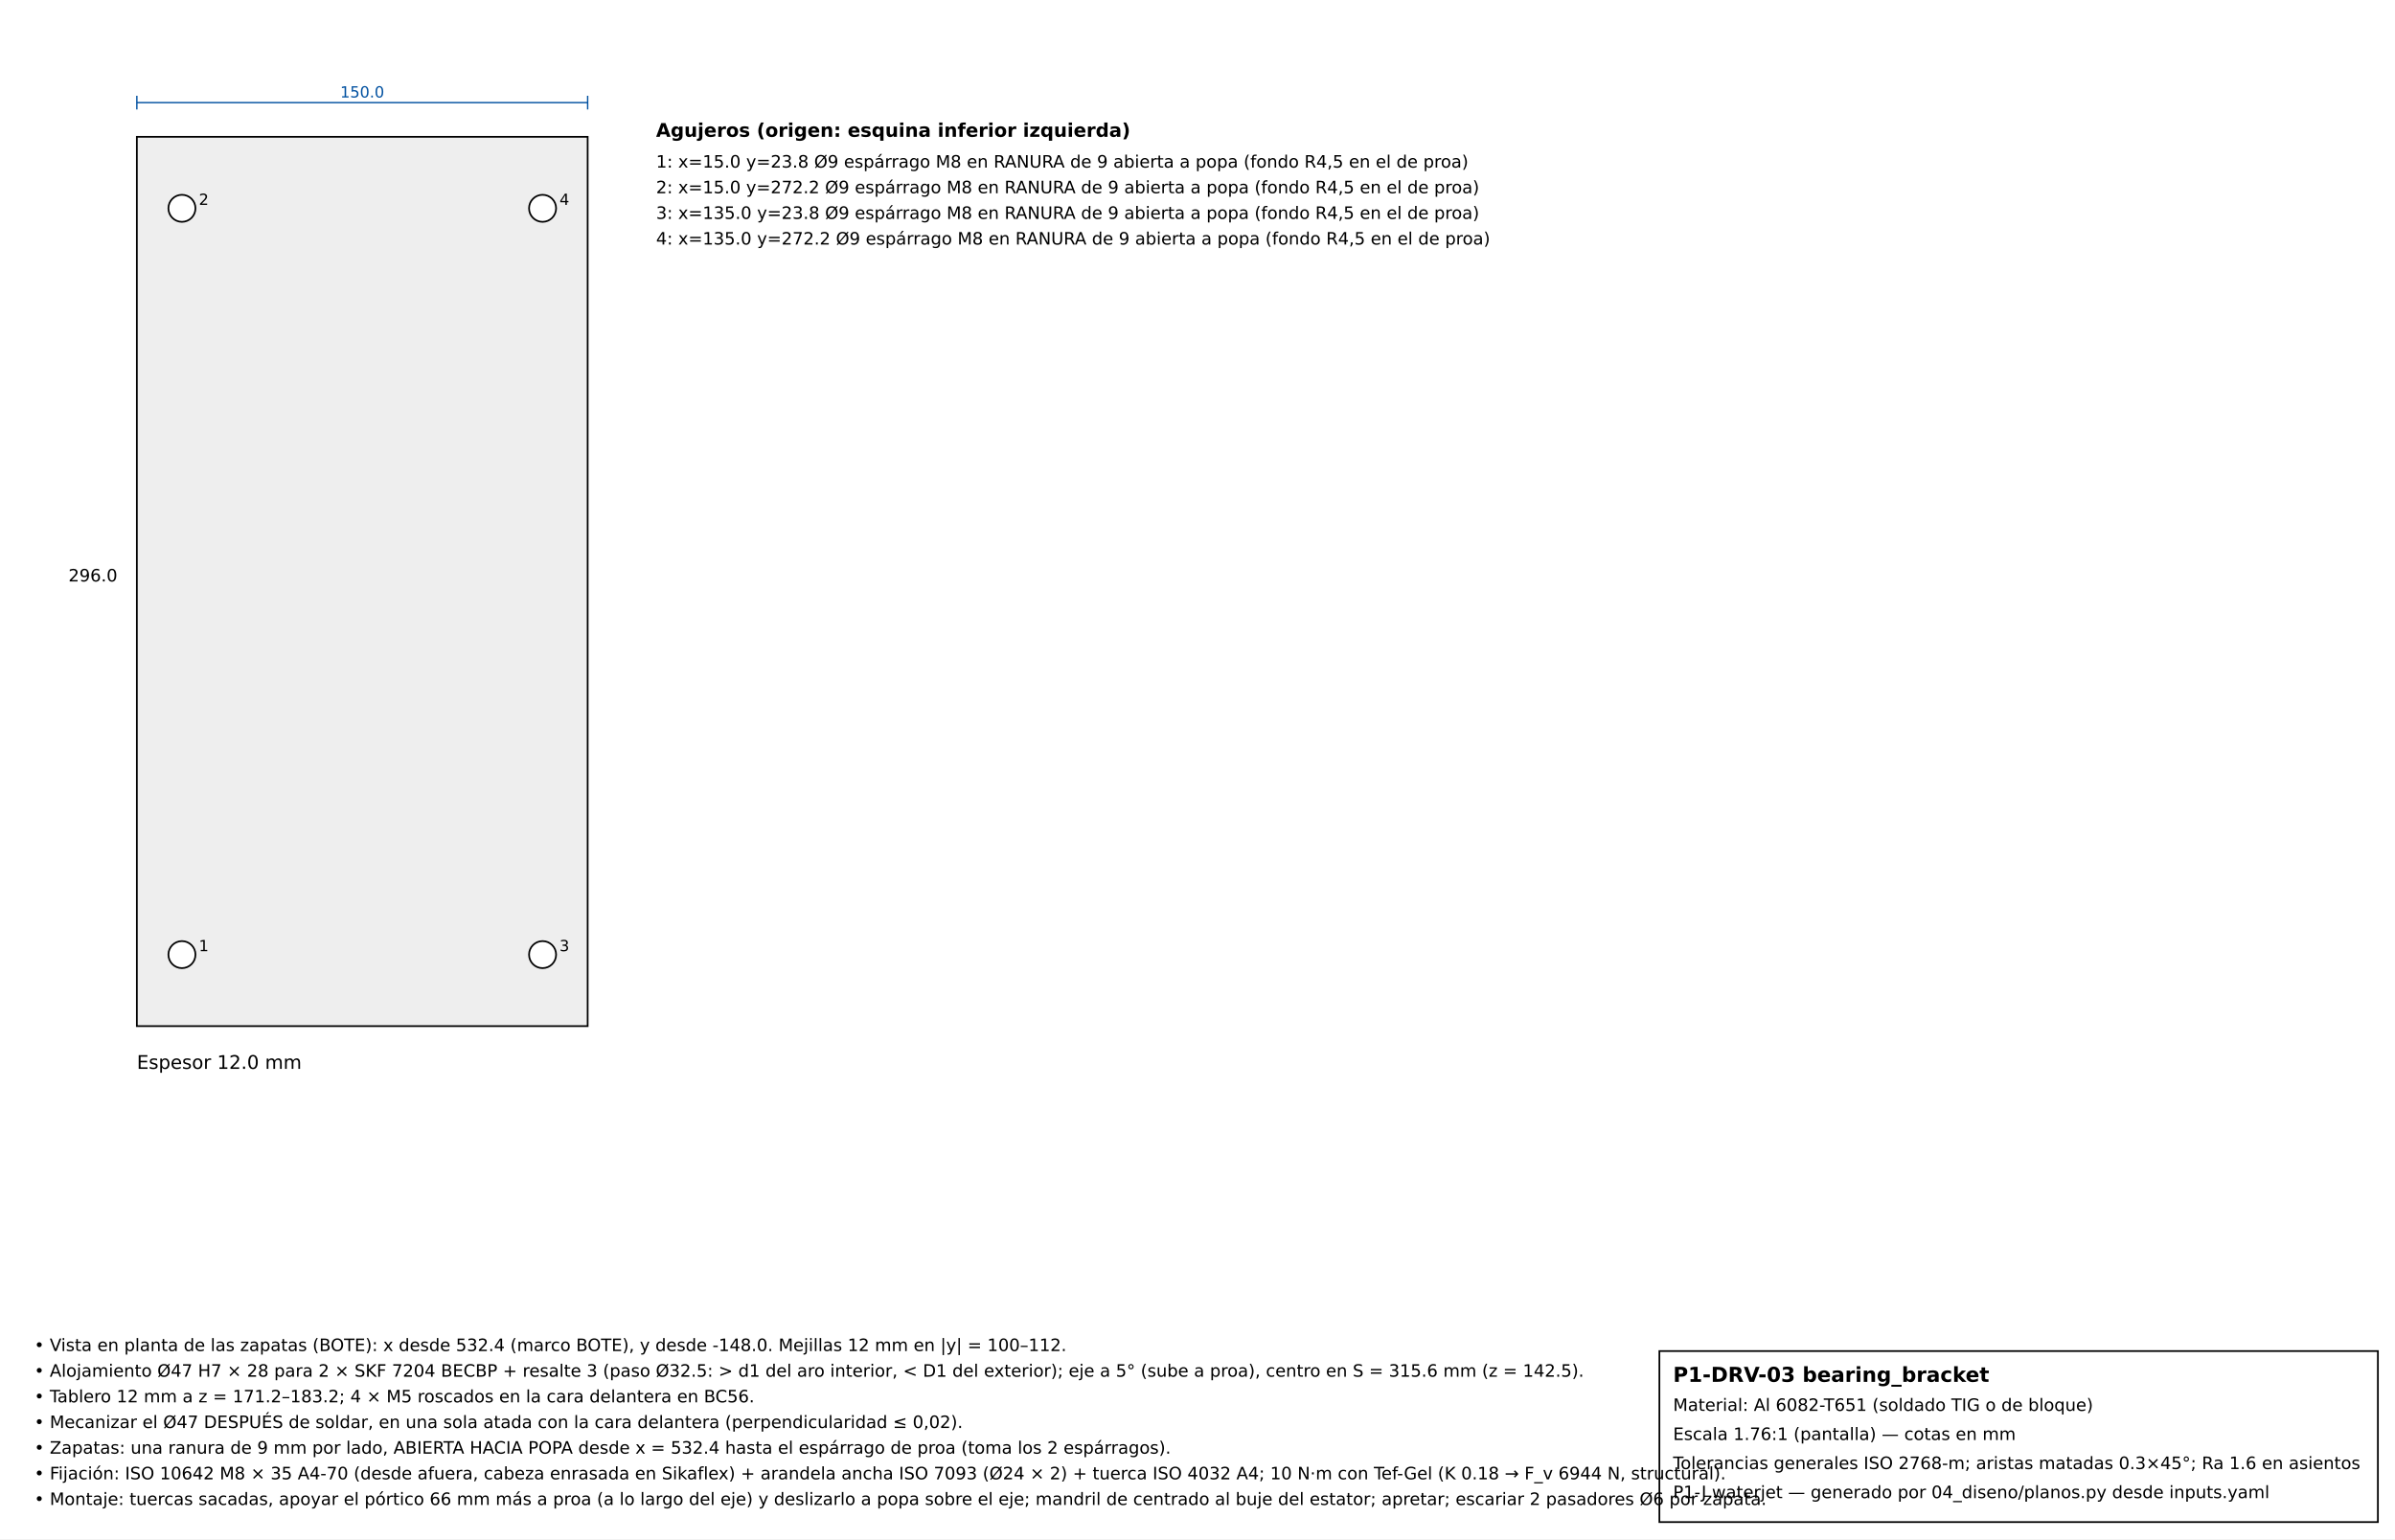
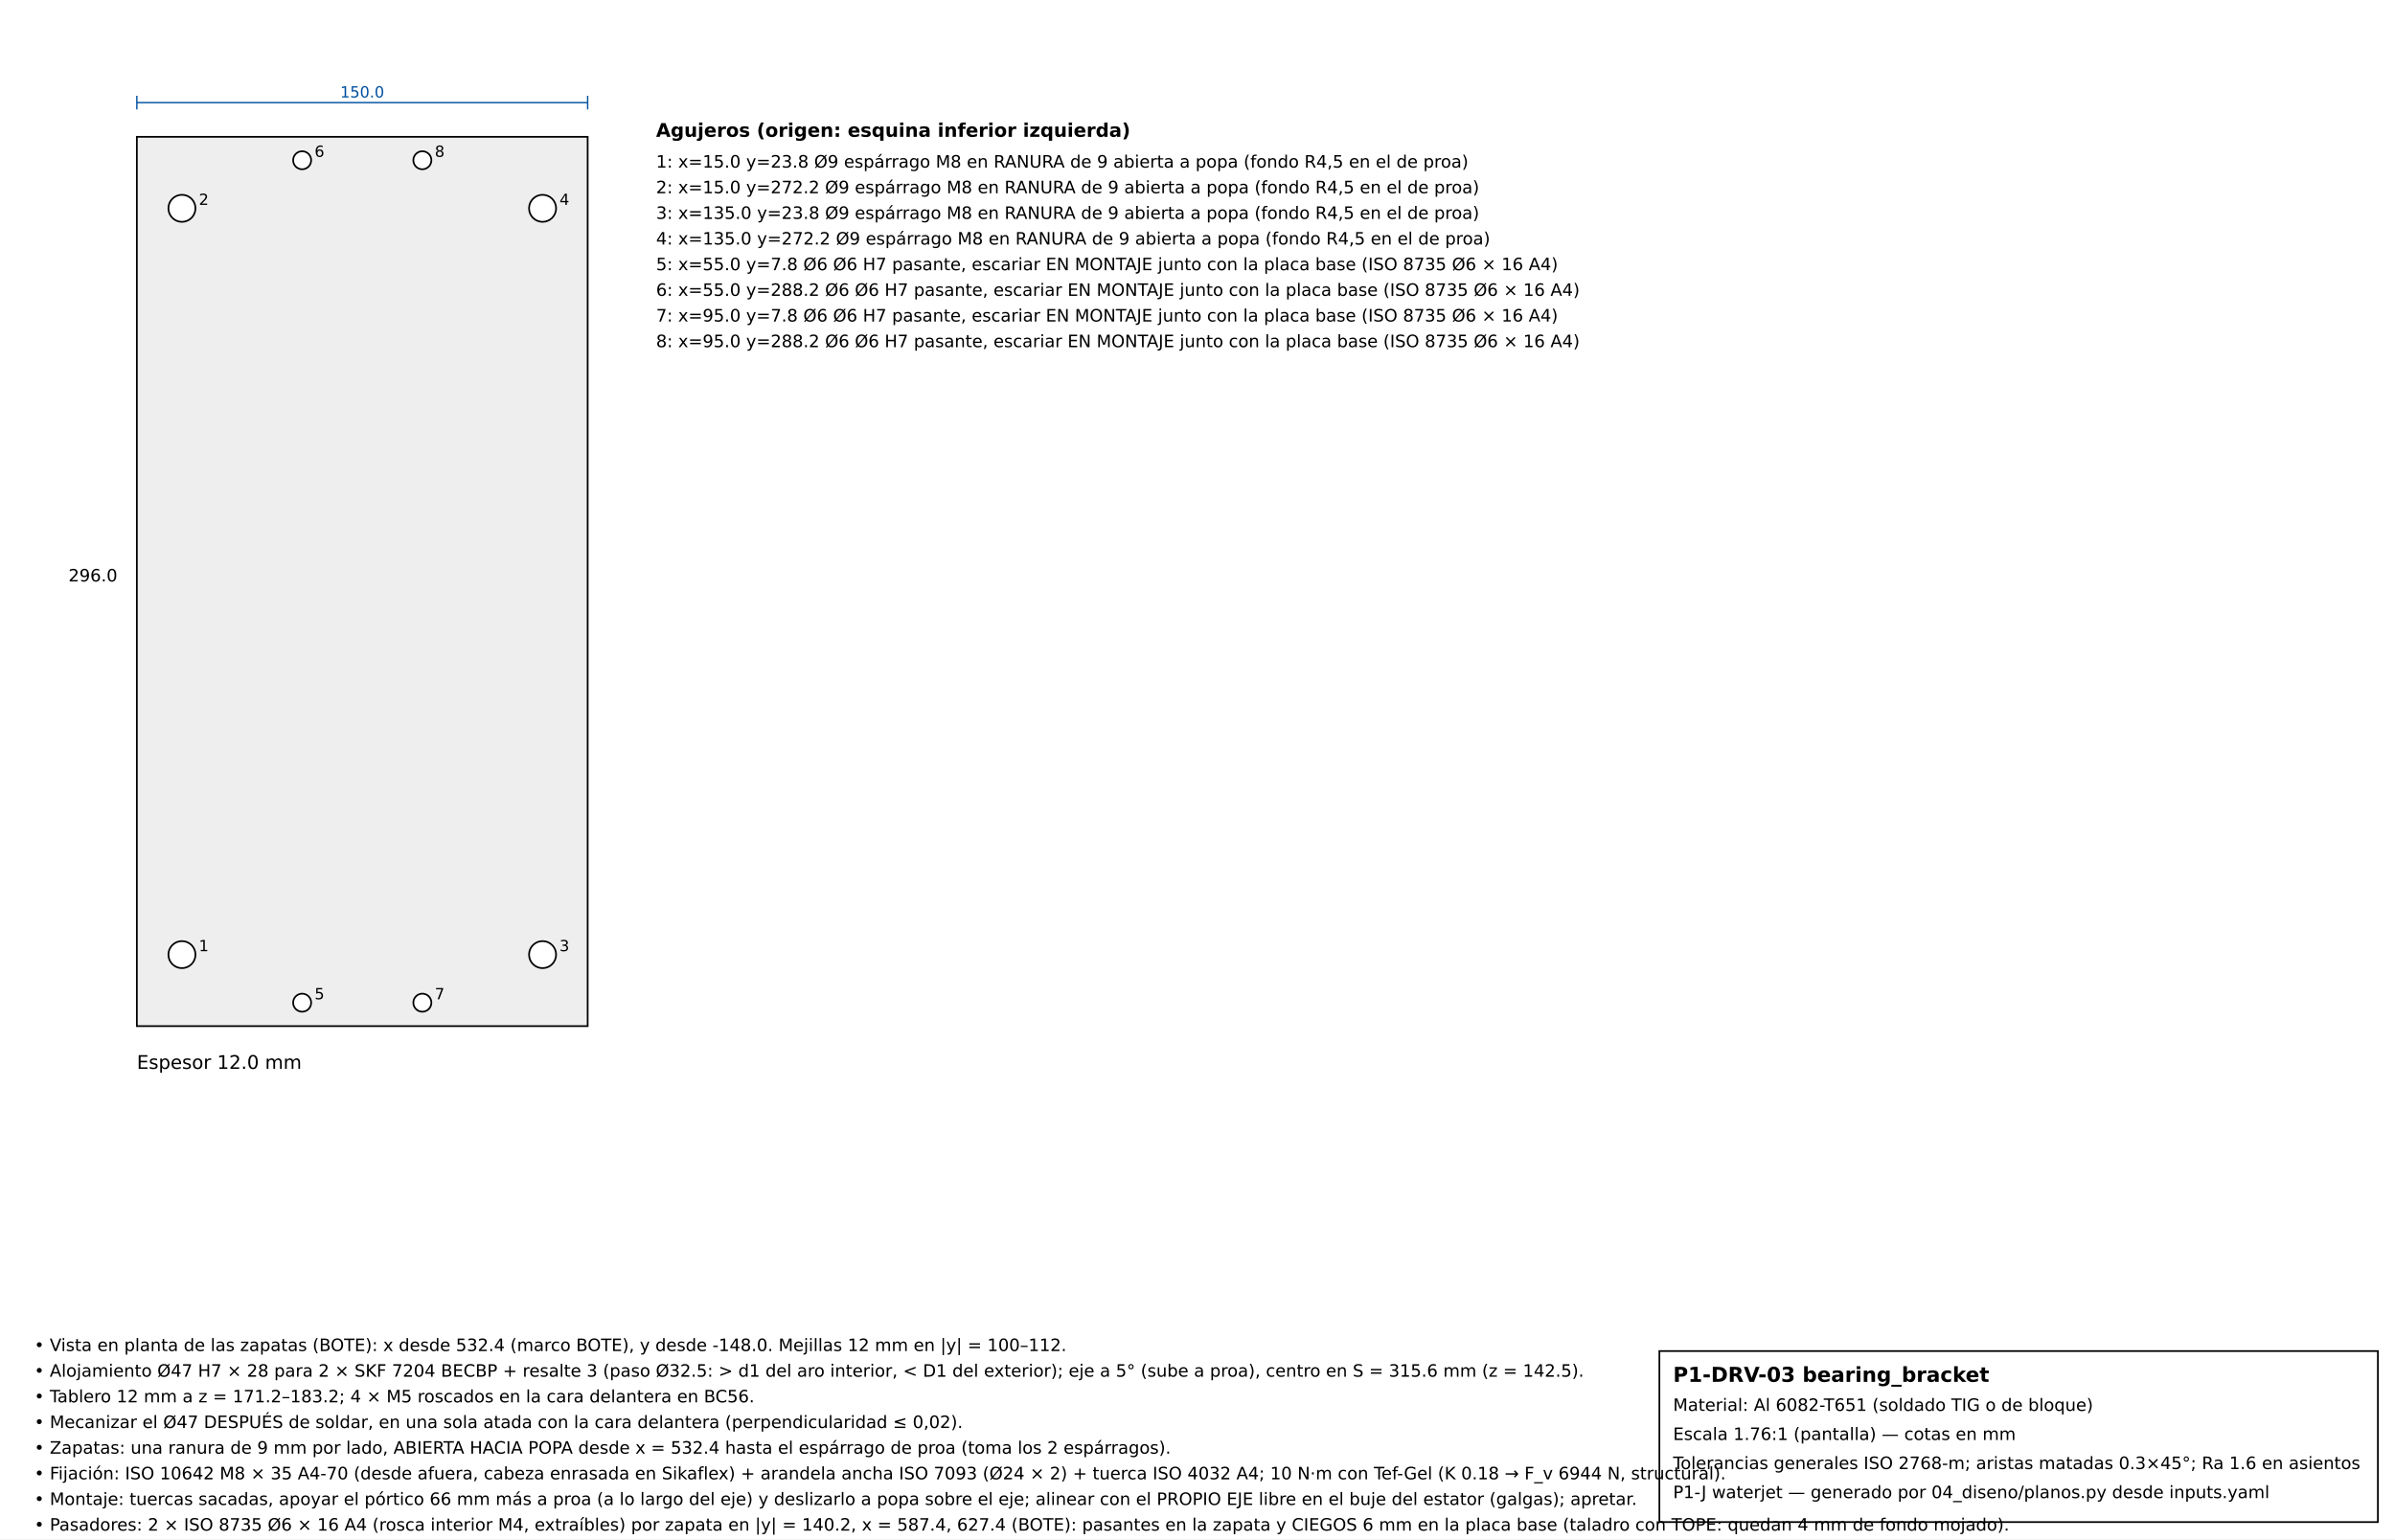
<svg xmlns="http://www.w3.org/2000/svg" baseProfile="full" height="900" version="1.1" width="1400">
  <defs />
  <rect fill="white" height="900" width="1400" x="0" y="0" />
  <rect fill="#eeeeee" height="520.0" stroke="black" width="263.514" x="80" y="80" />
  <circle cx="106.351" cy="558.189" fill="white" r="7.905" stroke="black" />
  <text font-family="DejaVu Sans" font-size="9" x="116.257" y="556.189">1</text>
  <circle cx="106.351" cy="121.811" fill="white" r="7.905" stroke="black" />
  <text font-family="DejaVu Sans" font-size="9" x="116.257" y="119.811">2</text>
  <circle cx="317.162" cy="558.189" fill="white" r="7.905" stroke="black" />
  <text font-family="DejaVu Sans" font-size="9" x="327.068" y="556.189">3</text>
  <circle cx="317.162" cy="121.811" fill="white" r="7.905" stroke="black" />
  <text font-family="DejaVu Sans" font-size="9" x="327.068" y="119.811">4</text>
+   <circle cx="176.623" cy="586.297" fill="white" r="5.27" stroke="black" />
+   <text font-family="DejaVu Sans" font-size="9" x="183.893" y="584.297">5</text>
+   <circle cx="176.623" cy="93.703" fill="white" r="5.27" stroke="black" />
+   <text font-family="DejaVu Sans" font-size="9" x="183.893" y="91.703">6</text>
+   <circle cx="246.893" cy="586.297" fill="white" r="5.27" stroke="black" />
+   <text font-family="DejaVu Sans" font-size="9" x="254.164" y="584.297">7</text>
+   <circle cx="246.893" cy="93.703" fill="white" r="5.27" stroke="black" />
+   <text font-family="DejaVu Sans" font-size="9" x="254.164" y="91.703">8</text>
  <text font-family="DejaVu Sans" font-size="11" font-weight="bold" x="383.514" y="80">Agujeros (origen: esquina inferior izquierda)</text>
  <text font-family="DejaVu Sans" font-size="10" x="383.514" y="98">1: x=15.0  y=23.8  Ø9  espárrago M8 en RANURA de 9 abierta a popa (fondo R4,5 en el de proa)</text>
  <text font-family="DejaVu Sans" font-size="10" x="383.514" y="113">2: x=15.0  y=272.2  Ø9  espárrago M8 en RANURA de 9 abierta a popa (fondo R4,5 en el de proa)</text>
  <text font-family="DejaVu Sans" font-size="10" x="383.514" y="128">3: x=135.0  y=23.8  Ø9  espárrago M8 en RANURA de 9 abierta a popa (fondo R4,5 en el de proa)</text>
  <text font-family="DejaVu Sans" font-size="10" x="383.514" y="143">4: x=135.0  y=272.2  Ø9  espárrago M8 en RANURA de 9 abierta a popa (fondo R4,5 en el de proa)</text>
+   <text font-family="DejaVu Sans" font-size="10" x="383.514" y="158">5: x=55.0  y=7.8  Ø6  Ø6 H7 pasante, escariar EN MONTAJE junto con la placa base (ISO 8735 Ø6 × 16 A4)</text>
+   <text font-family="DejaVu Sans" font-size="10" x="383.514" y="173">6: x=55.0  y=288.2  Ø6  Ø6 H7 pasante, escariar EN MONTAJE junto con la placa base (ISO 8735 Ø6 × 16 A4)</text>
+   <text font-family="DejaVu Sans" font-size="10" x="383.514" y="188">7: x=95.0  y=7.8  Ø6  Ø6 H7 pasante, escariar EN MONTAJE junto con la placa base (ISO 8735 Ø6 × 16 A4)</text>
+   <text font-family="DejaVu Sans" font-size="10" x="383.514" y="203">8: x=95.0  y=288.2  Ø6  Ø6 H7 pasante, escariar EN MONTAJE junto con la placa base (ISO 8735 Ø6 × 16 A4)</text>
  <line stroke="#0050a0" stroke-width="0.8" x1="80" x2="343.514" y1="60" y2="60" />
  <line stroke="#0050a0" stroke-width="0.8" x1="80" x2="80" y1="56" y2="64" />
  <line stroke="#0050a0" stroke-width="0.8" x1="343.514" x2="343.514" y1="56" y2="64" />
  <text fill="#0050a0" font-family="DejaVu Sans" font-size="9" text-anchor="middle" x="211.757" y="57">150.0</text>
  <text font-family="DejaVu Sans" font-size="10" x="40" y="340.0">296.0</text>
  <text font-family="DejaVu Sans" font-size="11" x="80" y="625.0">Espesor 12.0 mm</text>
  <g font-family="DejaVu Sans" font-size="11">
    <rect fill="none" height="100" stroke="black" width="420" x="970" y="790" />
    <text font-size="12" font-weight="bold" x="978" y="808">P1-DRV-03  bearing_bracket</text>
    <text font-size="10" font-weight="normal" x="978" y="825">Material: Al 6082-T651 (soldado TIG o de bloque)</text>
    <text font-size="10" font-weight="normal" x="978" y="842">Escala 1.76:1 (pantalla)  —  cotas en mm</text>
    <text font-size="10" font-weight="normal" x="978" y="859">Tolerancias generales ISO 2768-m; aristas matadas 0.3×45°; Ra 1.6 en asientos</text>
    <text font-size="10" font-weight="normal" x="978" y="876">P1-J waterjet — generado por 04_diseno/planos.py desde inputs.yaml</text>
    <text font-size="10" x="20" y="790">• Vista en planta de las zapatas (BOTE): x desde 532.4 (marco BOTE), y desde -148.0. Mejillas 12 mm en |y| = 100–112.</text>
    <text font-size="10" x="20" y="805">• Alojamiento Ø47 H7 × 28 para 2 × SKF 7204 BECBP + resalte 3 (paso Ø32.5: &gt; d1 del aro interior, &lt; D1 del exterior); eje a 5° (sube a proa), centro en S = 315.6 mm (z = 142.5).</text>
    <text font-size="10" x="20" y="820">• Tablero 12 mm a z = 171.2–183.2; 4 × M5 roscados en la cara delantera en BC56.</text>
    <text font-size="10" x="20" y="835">• Mecanizar el Ø47 DESPUÉS de soldar, en una sola atada con la cara delantera (perpendicularidad ≤ 0,02).</text>
    <text font-size="10" x="20" y="850">• Zapatas: una ranura de 9 mm por lado, ABIERTA HACIA POPA desde x = 532.4 hasta el espárrago de proa (toma los 2 espárragos).</text>
    <text font-size="10" x="20" y="865">• Fijación: ISO 10642 M8 × 35 A4-70 (desde afuera, cabeza enrasada en Sikaflex) + arandela ancha ISO 7093 (Ø24 × 2) + tuerca ISO 4032 A4; 10 N·m con Tef-Gel (K 0.18 → F_v 6944 N, structural).</text>
-     <text font-size="10" x="20" y="880">• Montaje: tuercas sacadas, apoyar el pórtico 66 mm más a proa (a lo largo del eje) y deslizarlo a popa sobre el eje; mandril de centrado al buje del estator; apretar; escariar 2 pasadores Ø6 por zapata.</text>
+     <text font-size="10" x="20" y="880">• Montaje: tuercas sacadas, apoyar el pórtico 66 mm más a proa (a lo largo del eje) y deslizarlo a popa sobre el eje; alinear con el PROPIO EJE libre en el buje del estator (galgas); apretar.</text>
+     <text font-size="10" x="20" y="895">• Pasadores: 2 × ISO 8735 Ø6 × 16 A4 (rosca interior M4, extraíbles) por zapata en |y| = 140.2, x = 587.4, 627.4 (BOTE): pasantes en la zapata y CIEGOS 6 mm en la placa base (taladro con TOPE: quedan 4 mm de fondo mojado).</text>
  </g>
</svg>
